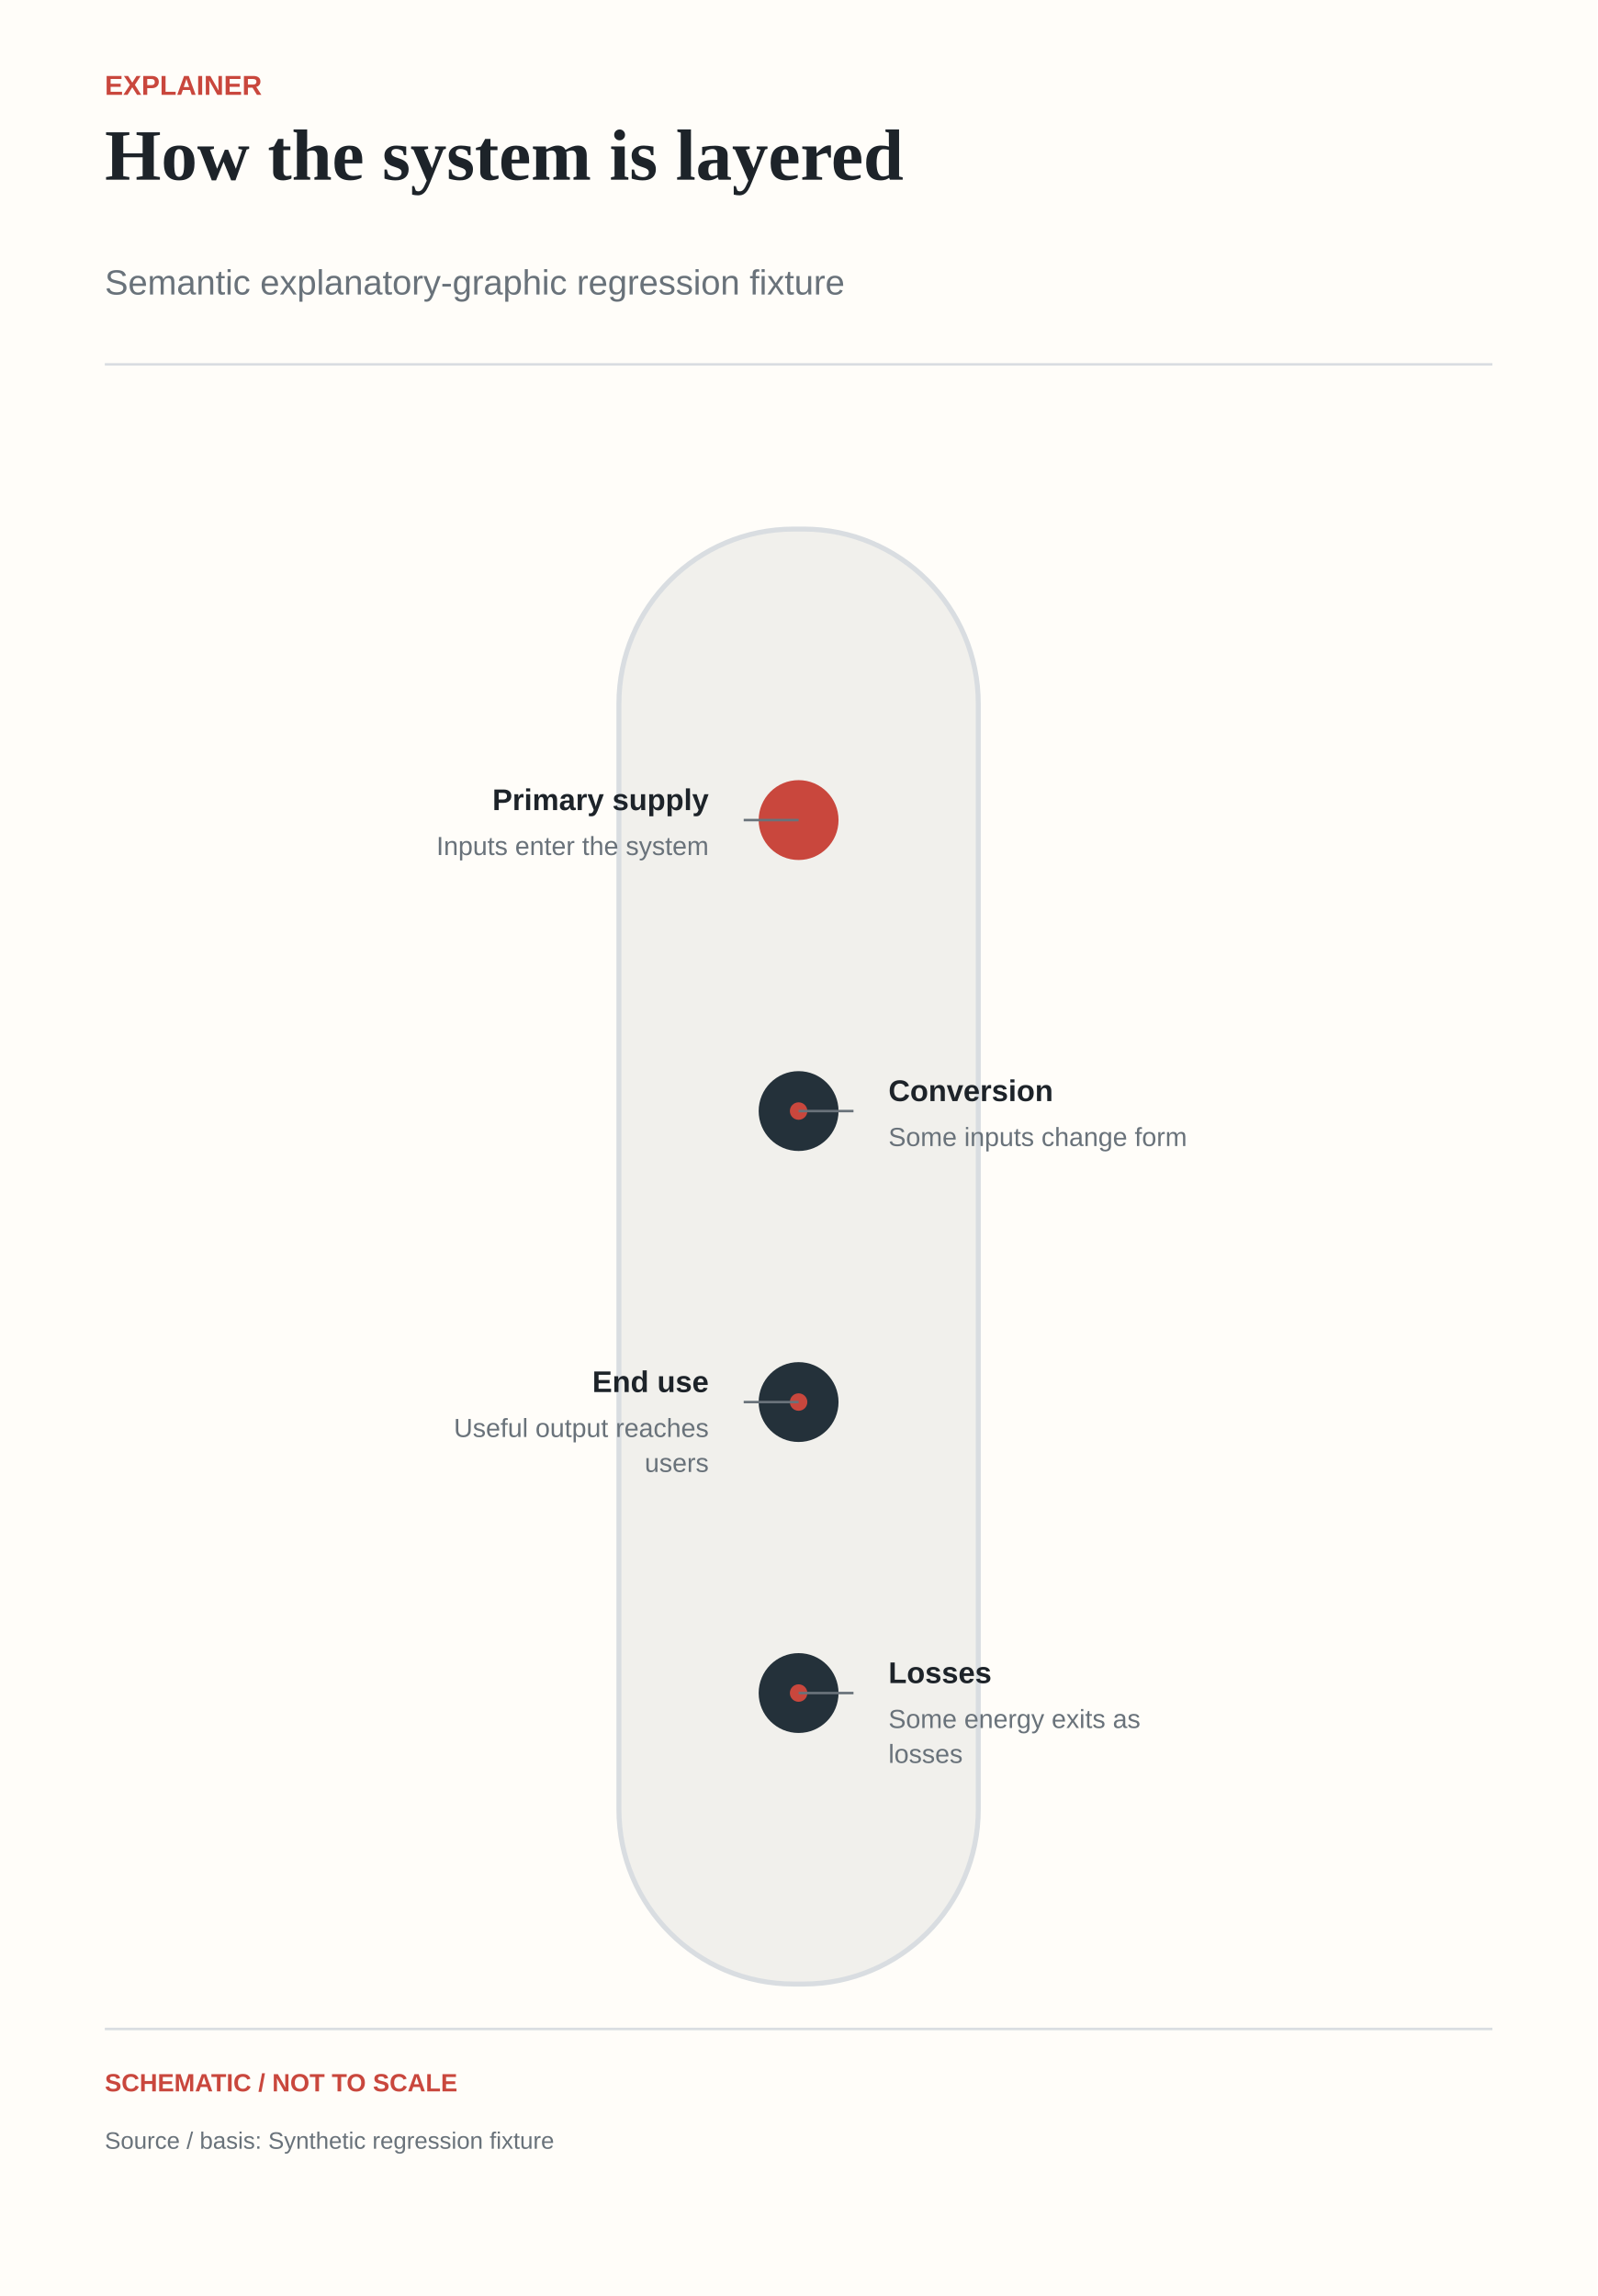
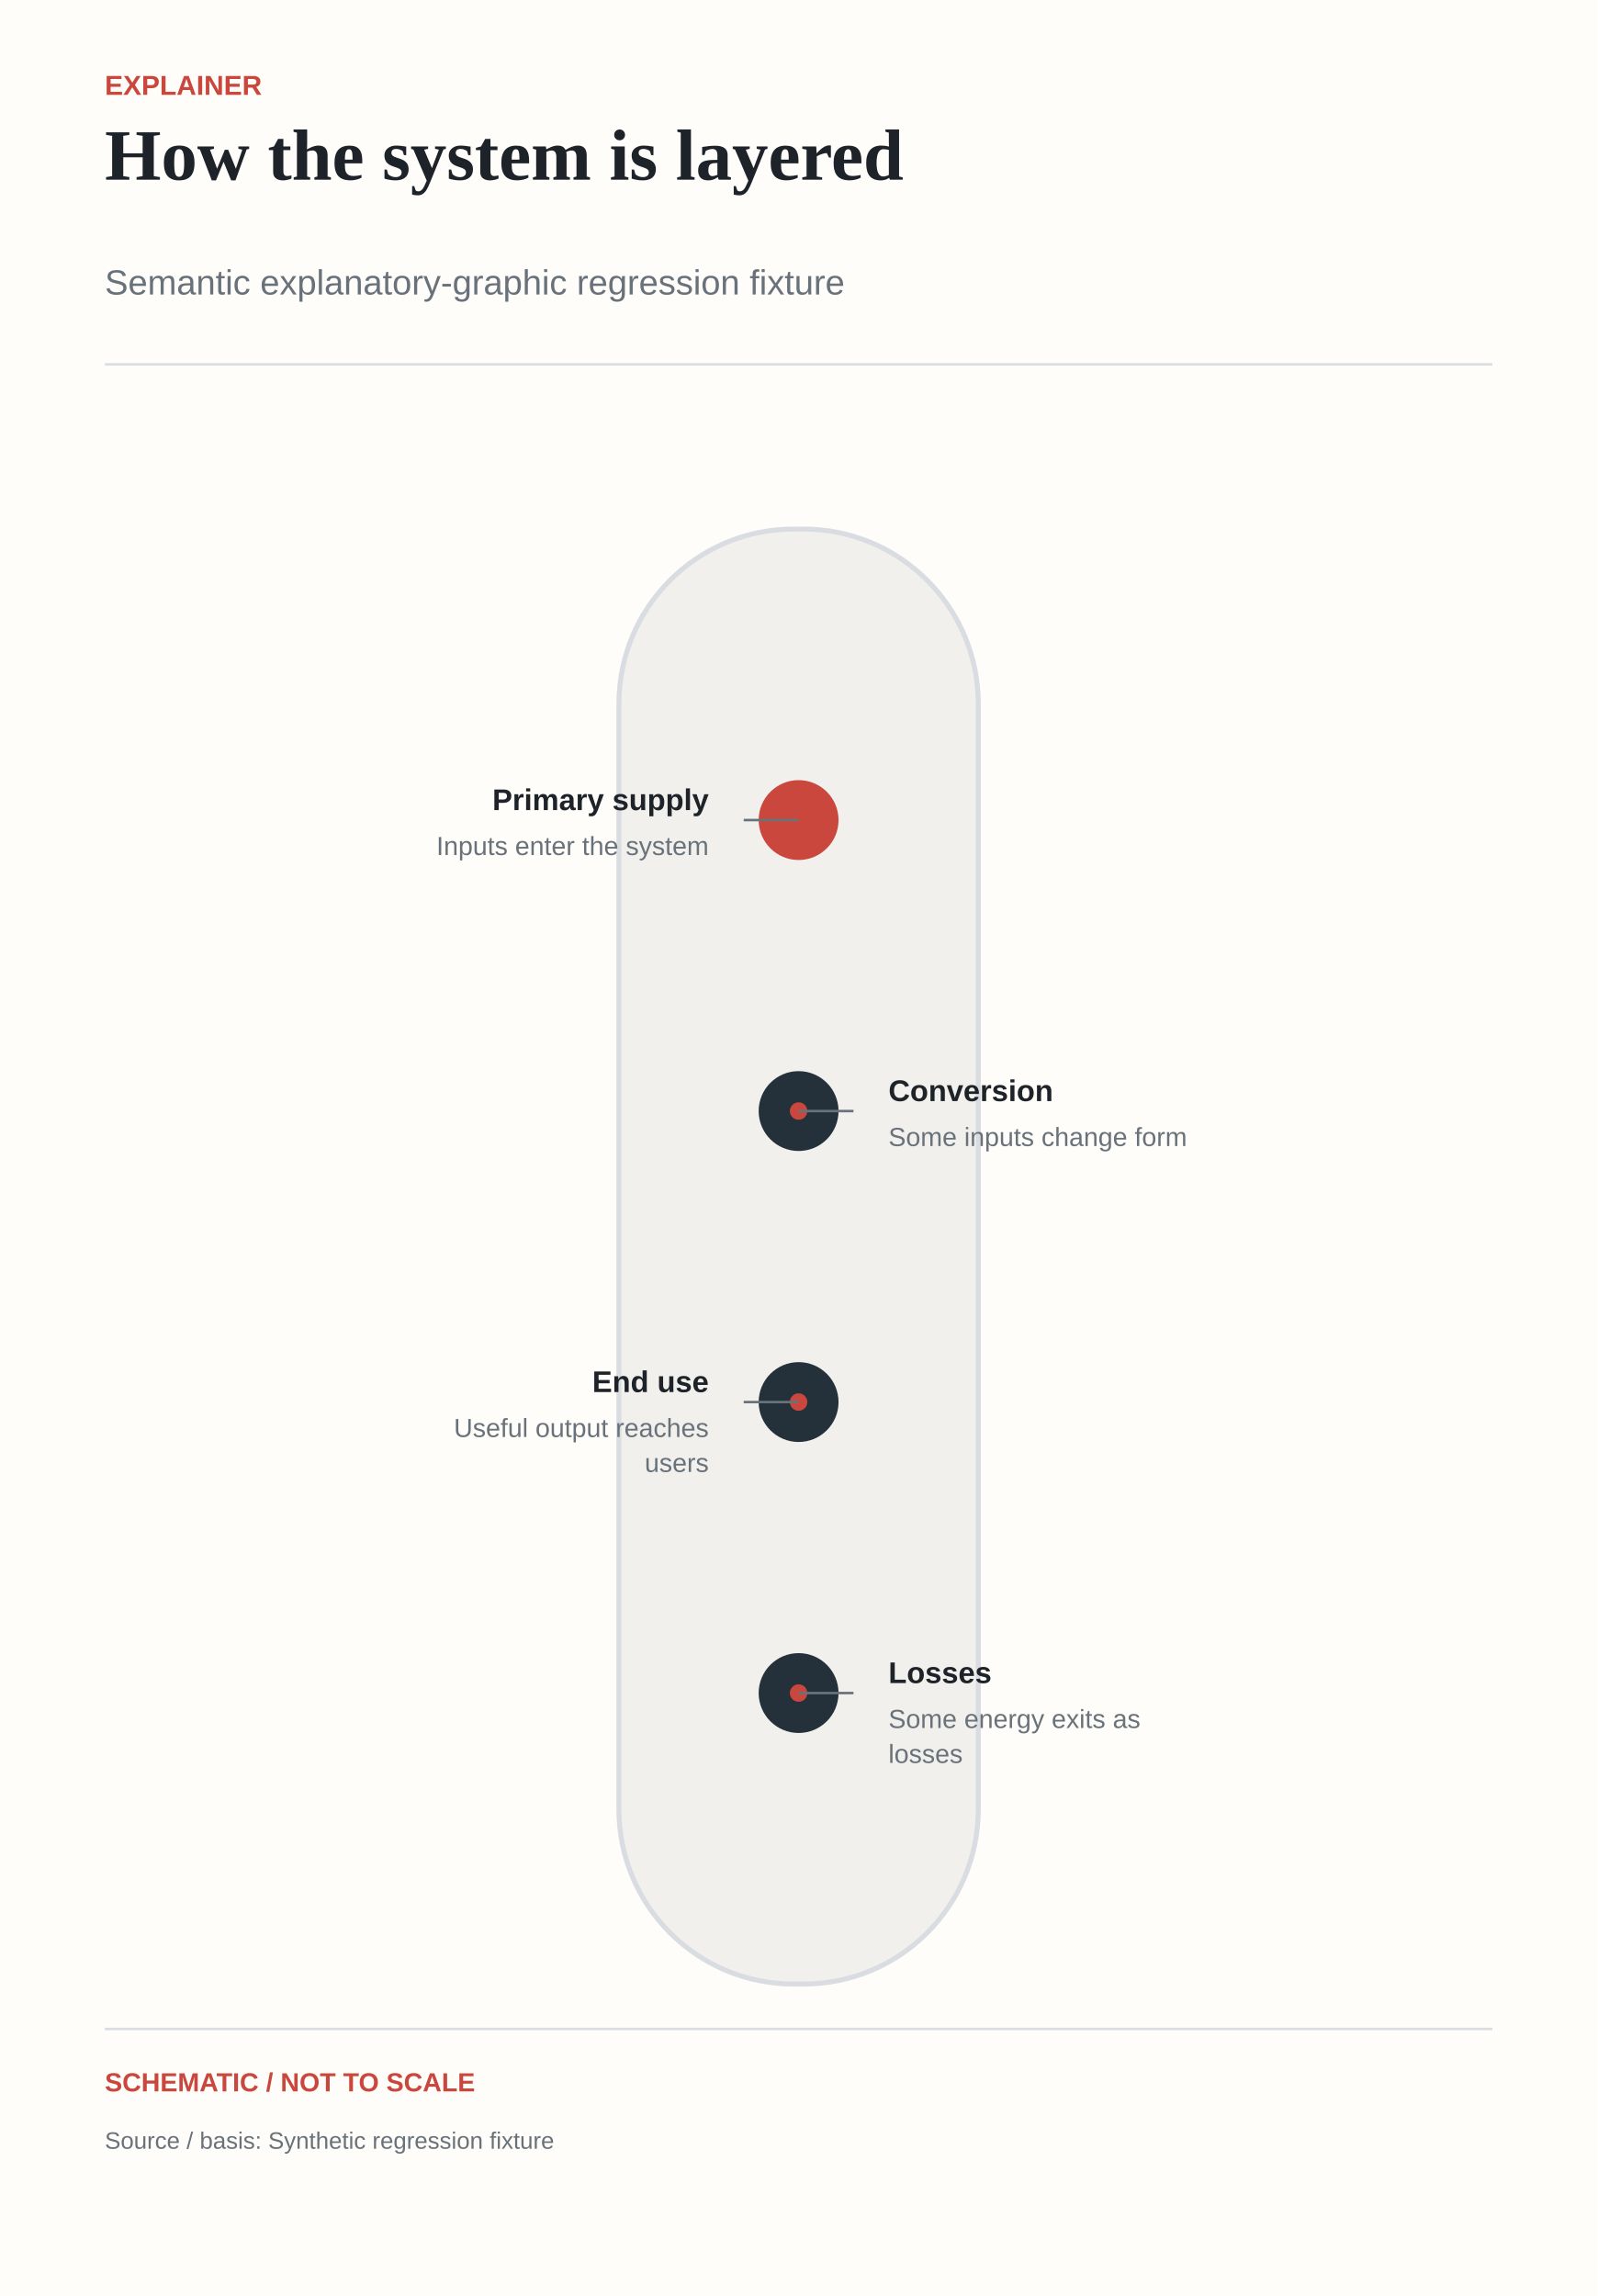
<svg xmlns="http://www.w3.org/2000/svg" viewBox="0 0 640 920" role="img" aria-labelledby="ex-title ex-desc" data-explainer-version="0.1.0" data-view="anatomy">
  <rect width="640" height="920" fill="#fffdf9" />
  <text x="42" y="38" text-anchor="start" font-family="Arial, Helvetica, sans-serif" font-size="11" font-weight="700" fill="#c9473d">EXPLAINER</text>
  <text x="42" y="72" text-anchor="start" font-family="Georgia, 'Times New Roman', serif" font-size="29" font-weight="700" fill="#1d2329">How the system is layered</text>
  <text x="42" y="118" text-anchor="start" font-family="Arial, Helvetica, sans-serif" font-size="14" font-weight="400" fill="#69727a">Semantic explanatory-graphic regression fixture</text>
  <line x1="42" y1="146" x2="598" y2="146" stroke="#d9dde1" />
  <rect x="248" y="212" width="144" height="583" rx="70" fill="#f1f0ec" stroke="#d9dde1" stroke-width="2" />
  <circle cx="320" cy="328.6" r="16" fill="#c9473d" />
  <circle cx="320" cy="328.6" r="3.5" fill="#c9473d" />
  <line x1="320" y1="328.6" x2="298" y2="328.6" stroke="#69727a" />
  <text x="284" y="324.6" text-anchor="end" font-family="Arial, Helvetica, sans-serif" font-size="12" font-weight="700" fill="#1d2329">Primary supply</text>
  <text x="284" y="342.6" text-anchor="end" font-family="Arial, Helvetica, sans-serif" font-size="10.5" font-weight="400" fill="#69727a">Inputs enter the system</text>
  <circle cx="320" cy="445.2" r="16" fill="#24313a" />
  <circle cx="320" cy="445.2" r="3.5" fill="#c9473d" />
  <line x1="320" y1="445.2" x2="342" y2="445.2" stroke="#69727a" />
  <text x="356" y="441.2" text-anchor="start" font-family="Arial, Helvetica, sans-serif" font-size="12" font-weight="700" fill="#1d2329">Conversion</text>
  <text x="356" y="459.2" text-anchor="start" font-family="Arial, Helvetica, sans-serif" font-size="10.5" font-weight="400" fill="#69727a">Some inputs change form</text>
  <circle cx="320" cy="561.8" r="16" fill="#24313a" />
  <circle cx="320" cy="561.8" r="3.5" fill="#c9473d" />
  <line x1="320" y1="561.8" x2="298" y2="561.8" stroke="#69727a" />
  <text x="284" y="557.8" text-anchor="end" font-family="Arial, Helvetica, sans-serif" font-size="12" font-weight="700" fill="#1d2329">End use</text>
  <text x="284" y="575.8" text-anchor="end" font-family="Arial, Helvetica, sans-serif" font-size="10.5" font-weight="400" fill="#69727a">Useful output reaches</text>
  <text x="284" y="589.8" text-anchor="end" font-family="Arial, Helvetica, sans-serif" font-size="10.5" font-weight="400" fill="#69727a">users</text>
  <circle cx="320" cy="678.4" r="16" fill="#24313a" />
  <circle cx="320" cy="678.4" r="3.5" fill="#c9473d" />
  <line x1="320" y1="678.4" x2="342" y2="678.4" stroke="#69727a" />
  <text x="356" y="674.4" text-anchor="start" font-family="Arial, Helvetica, sans-serif" font-size="12" font-weight="700" fill="#1d2329">Losses</text>
  <text x="356" y="692.4" text-anchor="start" font-family="Arial, Helvetica, sans-serif" font-size="10.5" font-weight="400" fill="#69727a">Some energy exits as</text>
  <text x="356" y="706.4" text-anchor="start" font-family="Arial, Helvetica, sans-serif" font-size="10.5" font-weight="400" fill="#69727a">losses</text>
  <line x1="42" y1="813" x2="598" y2="813" stroke="#d9dde1" />
-   <text x="42" y="838" text-anchor="start" font-family="Arial, Helvetica, sans-serif" font-size="10" font-weight="700" fill="#c9473d">SCHEMATIC / NOT TO SCALE</text>
+   <text x="42" y="838" text-anchor="start" font-family="Arial, Helvetica, sans-serif" font-size="10.5" font-weight="700" fill="#c9473d">SCHEMATIC / NOT TO SCALE</text>
  <text x="42" y="861" text-anchor="start" font-family="Arial, Helvetica, sans-serif" font-size="9.5" font-weight="400" fill="#69727a">Source / basis: Synthetic regression fixture</text>
</svg>
